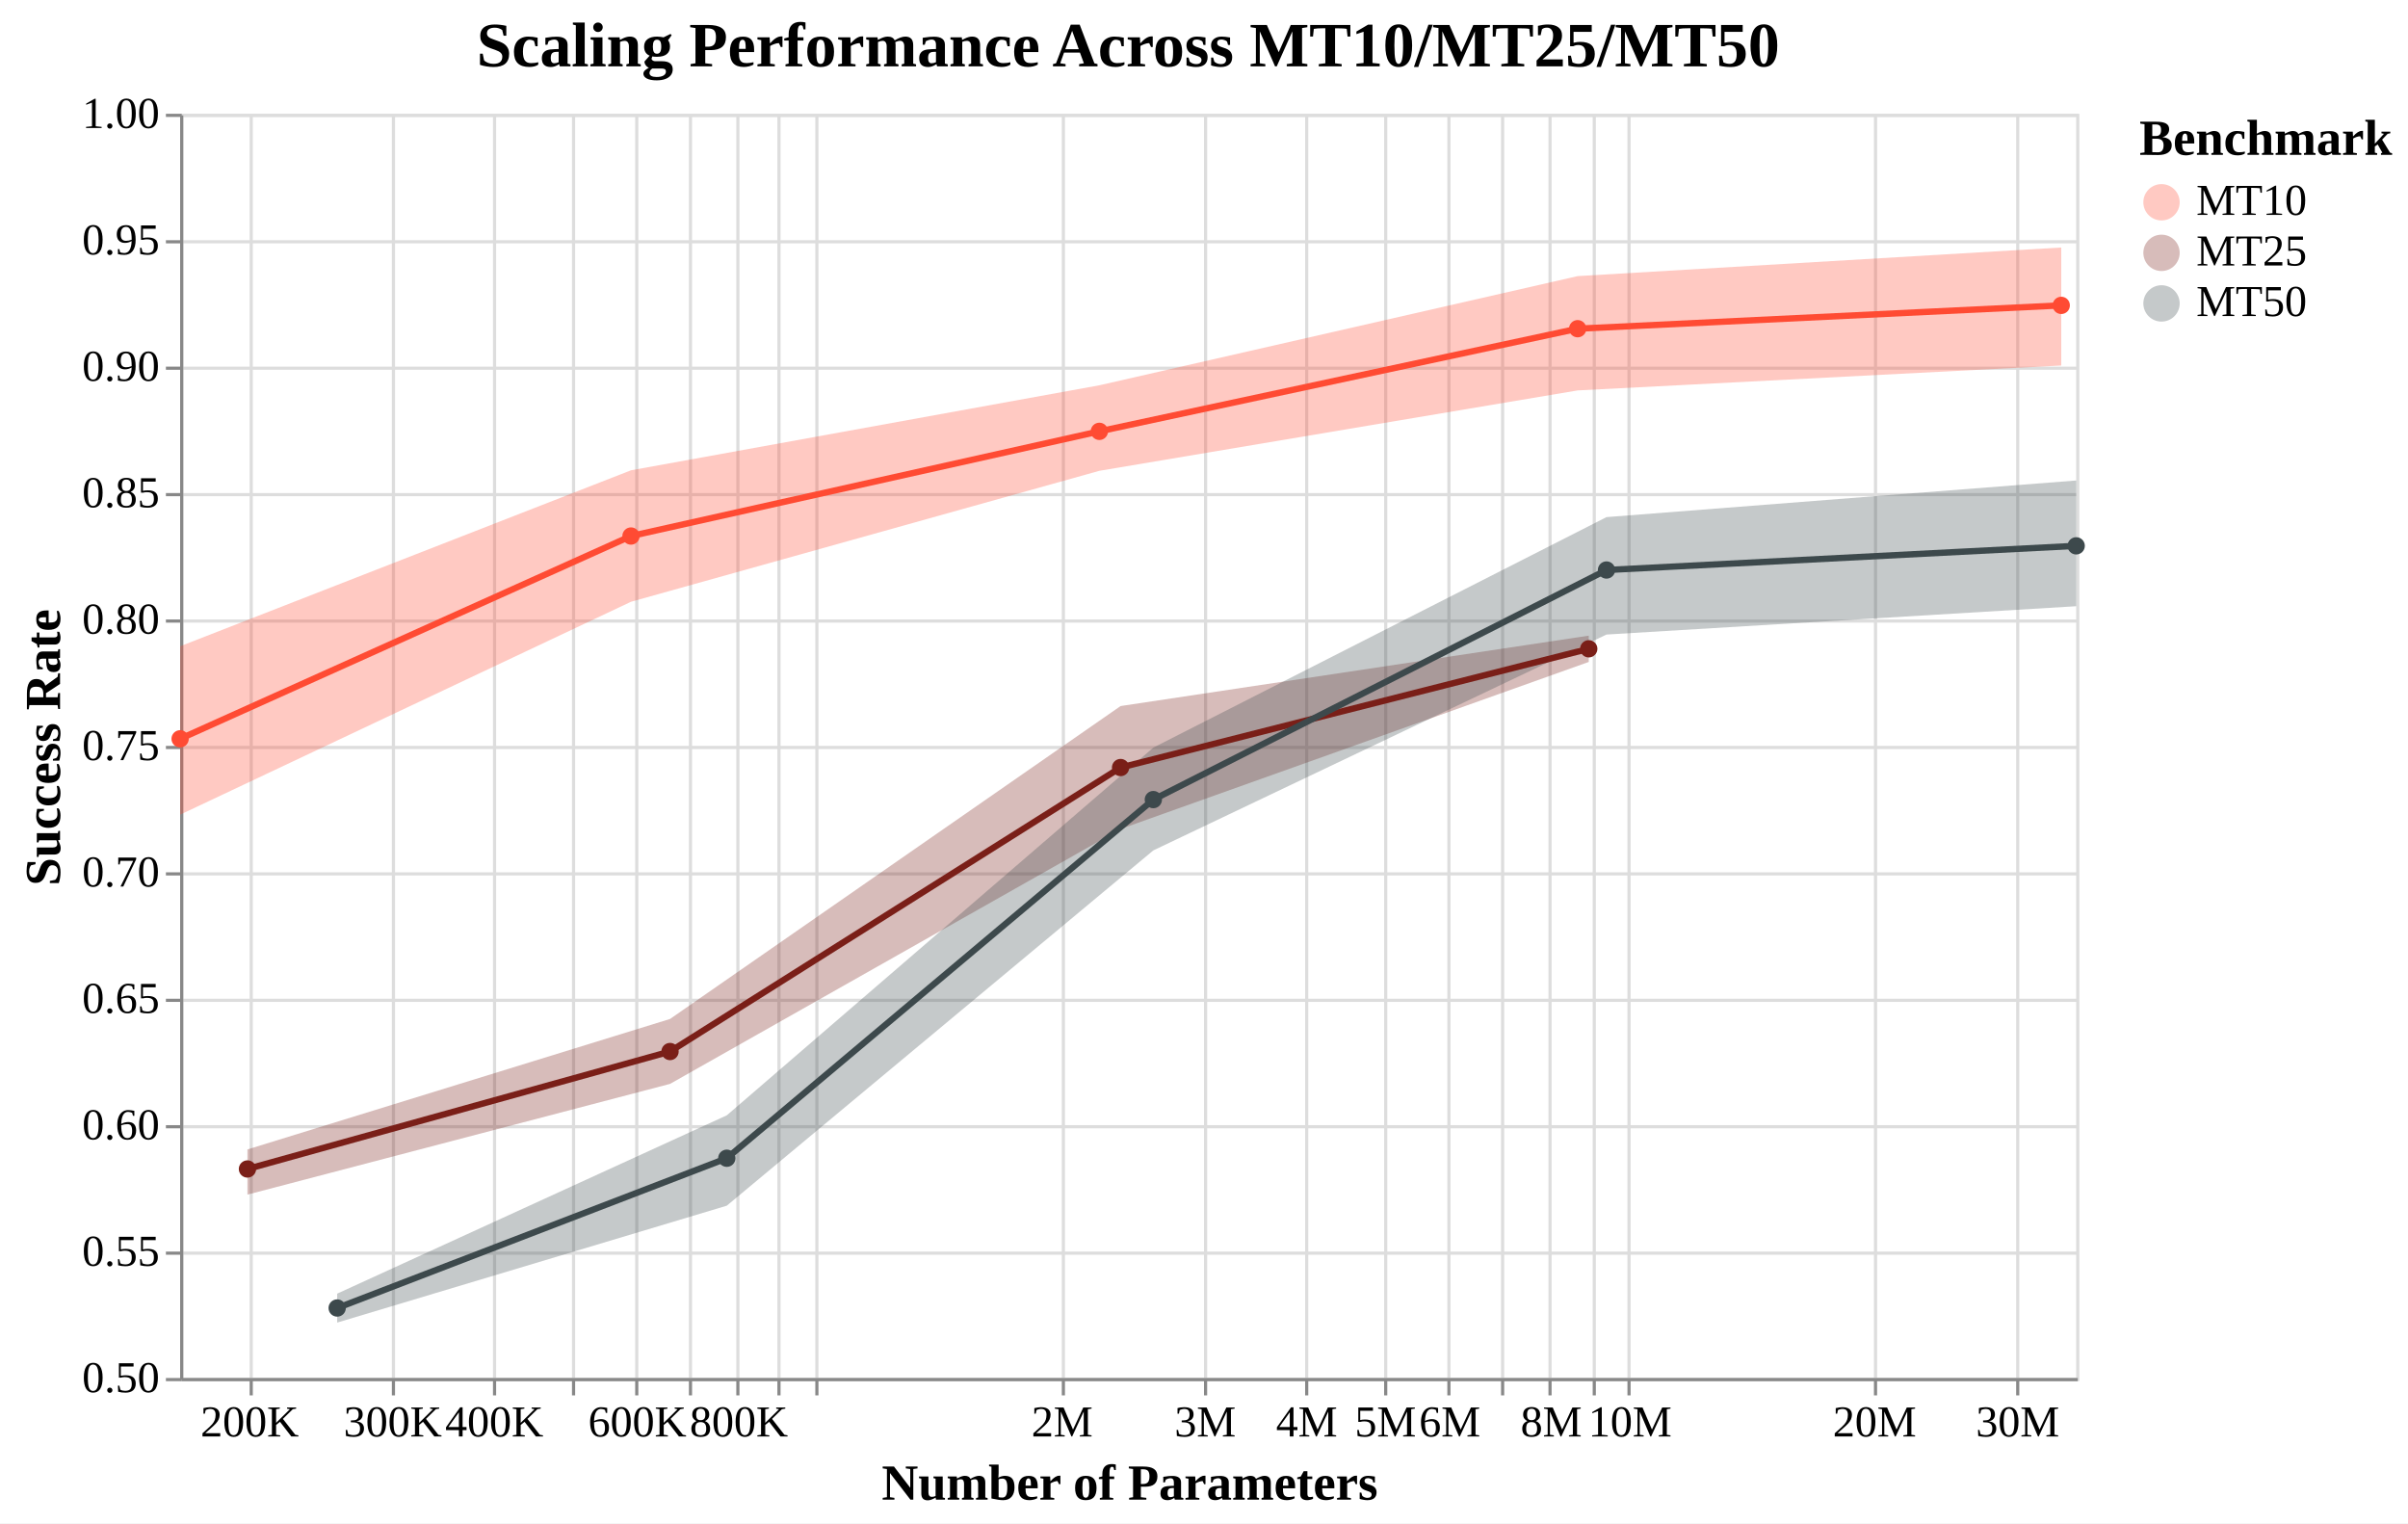
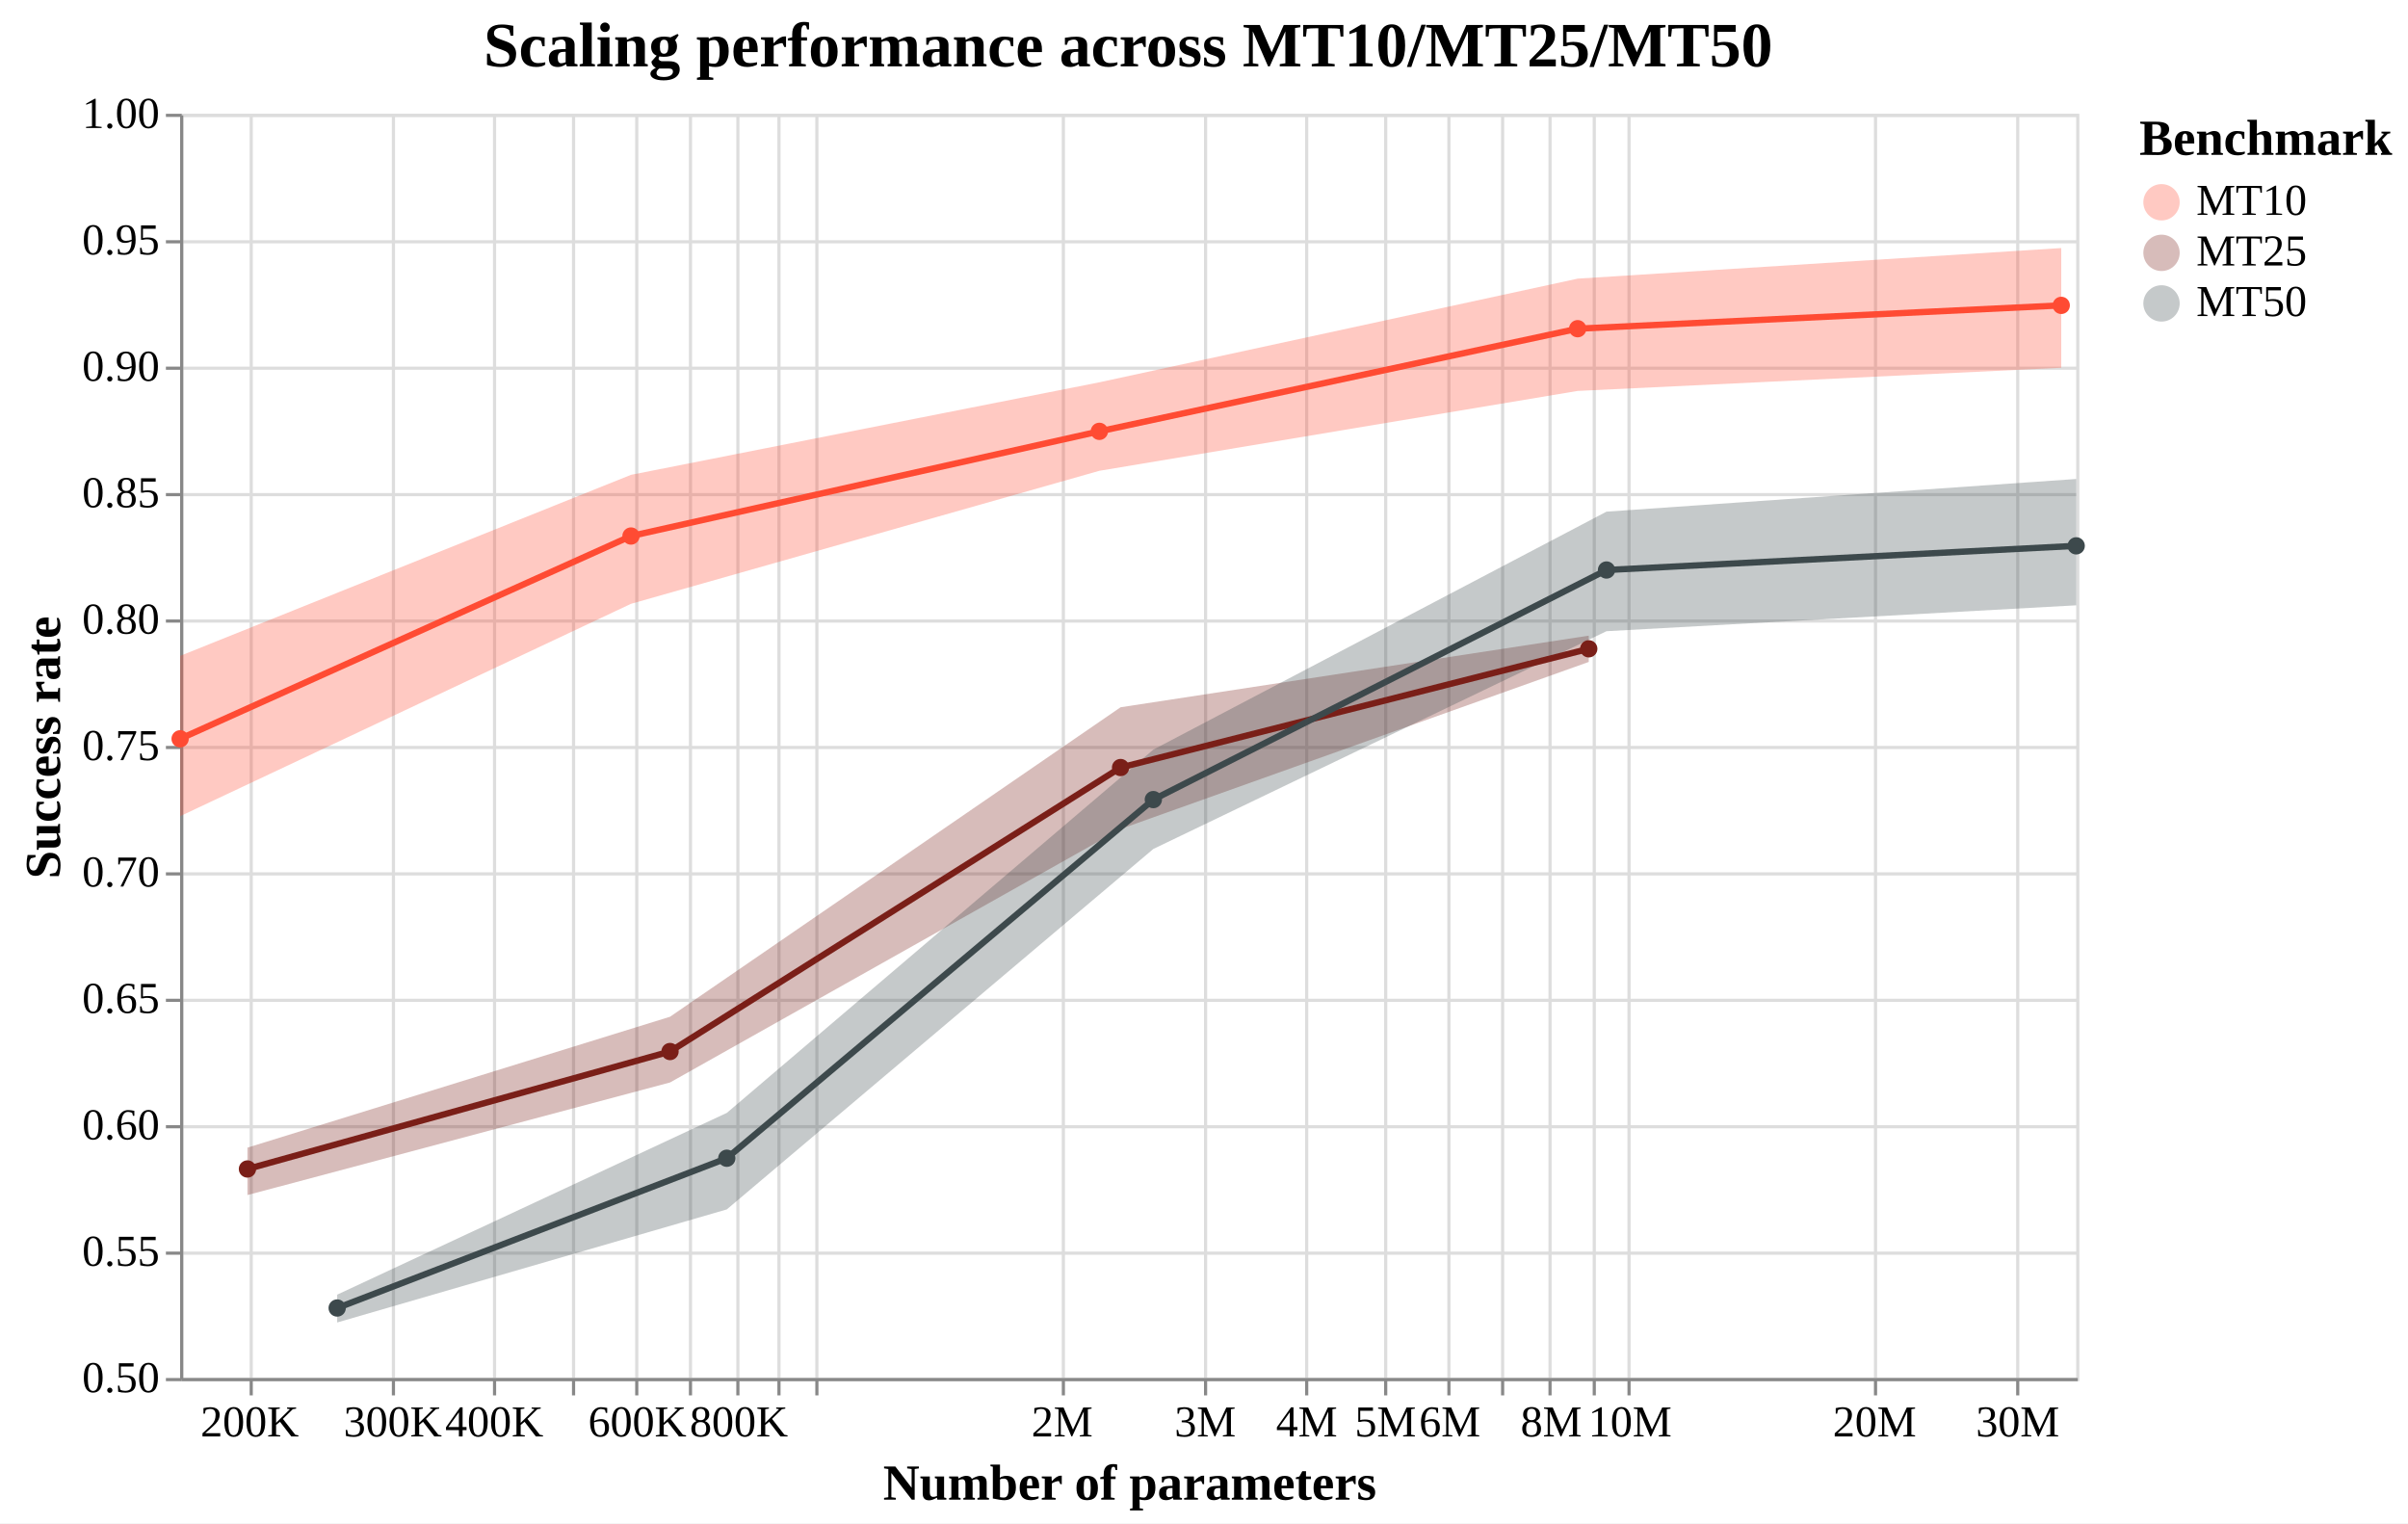
<svg xmlns="http://www.w3.org/2000/svg" version="1.1" class="marks" width="762" height="482" viewBox="0 0 762 482">
  <rect width="762" height="482" fill="white" />
  <g fill="none" stroke-miterlimit="10" transform="translate(57,36)">
    <g class="mark-group role-frame root" role="graphics-object" aria-roledescription="group mark container">
      <g transform="translate(0,0)">
        <path class="background" aria-hidden="true" d="M0.5,0.5h600v400h-600Z" stroke="#ddd" />
        <g>
          <g class="mark-group role-axis" aria-hidden="true">
            <g transform="translate(0.5,400.5)">
              <path class="background" aria-hidden="true" d="M0,0h0v0h0Z" pointer-events="none" />
              <g>
                <g class="mark-rule role-axis-grid" pointer-events="none">
                  <line transform="translate(22,-400)" x2="0" y2="400" stroke="#ddd" stroke-width="1" opacity="1" />
                  <line transform="translate(67,-400)" x2="0" y2="400" stroke="#ddd" stroke-width="1" opacity="1" />
                  <line transform="translate(99,-400)" x2="0" y2="400" stroke="#ddd" stroke-width="1" opacity="1" />
                  <line transform="translate(124,-400)" x2="0" y2="400" stroke="#ddd" stroke-width="1" opacity="1" />
                  <line transform="translate(144,-400)" x2="0" y2="400" stroke="#ddd" stroke-width="1" opacity="1" />
                  <line transform="translate(161,-400)" x2="0" y2="400" stroke="#ddd" stroke-width="1" opacity="1" />
                  <line transform="translate(176,-400)" x2="0" y2="400" stroke="#ddd" stroke-width="1" opacity="1" />
                  <line transform="translate(189,-400)" x2="0" y2="400" stroke="#ddd" stroke-width="1" opacity="1" />
                  <line transform="translate(201,-400)" x2="0" y2="400" stroke="#ddd" stroke-width="1" opacity="1" />
                  <line transform="translate(279,-400)" x2="0" y2="400" stroke="#ddd" stroke-width="1" opacity="1" />
                  <line transform="translate(324,-400)" x2="0" y2="400" stroke="#ddd" stroke-width="1" opacity="1" />
                  <line transform="translate(356,-400)" x2="0" y2="400" stroke="#ddd" stroke-width="1" opacity="1" />
                  <line transform="translate(381,-400)" x2="0" y2="400" stroke="#ddd" stroke-width="1" opacity="1" />
                  <line transform="translate(401,-400)" x2="0" y2="400" stroke="#ddd" stroke-width="1" opacity="1" />
                  <line transform="translate(418,-400)" x2="0" y2="400" stroke="#ddd" stroke-width="1" opacity="1" />
                  <line transform="translate(433,-400)" x2="0" y2="400" stroke="#ddd" stroke-width="1" opacity="1" />
                  <line transform="translate(447,-400)" x2="0" y2="400" stroke="#ddd" stroke-width="1" opacity="1" />
                  <line transform="translate(458,-400)" x2="0" y2="400" stroke="#ddd" stroke-width="1" opacity="1" />
                  <line transform="translate(536,-400)" x2="0" y2="400" stroke="#ddd" stroke-width="1" opacity="1" />
                  <line transform="translate(581,-400)" x2="0" y2="400" stroke="#ddd" stroke-width="1" opacity="1" />
                </g>
              </g>
              <path class="foreground" aria-hidden="true" d="" pointer-events="none" display="none" />
            </g>
          </g>
          <g class="mark-group role-axis" aria-hidden="true">
            <g transform="translate(0.5,0.5)">
              <path class="background" aria-hidden="true" d="M0,0h0v0h0Z" pointer-events="none" />
              <g>
                <g class="mark-rule role-axis-grid" pointer-events="none">
                  <line transform="translate(0,400)" x2="600" y2="0" stroke="#ddd" stroke-width="1" opacity="1" />
                  <line transform="translate(0,360)" x2="600" y2="0" stroke="#ddd" stroke-width="1" opacity="1" />
                  <line transform="translate(0,320)" x2="600" y2="0" stroke="#ddd" stroke-width="1" opacity="1" />
                  <line transform="translate(0,280)" x2="600" y2="0" stroke="#ddd" stroke-width="1" opacity="1" />
                  <line transform="translate(0,240)" x2="600" y2="0" stroke="#ddd" stroke-width="1" opacity="1" />
                  <line transform="translate(0,200)" x2="600" y2="0" stroke="#ddd" stroke-width="1" opacity="1" />
                  <line transform="translate(0,160)" x2="600" y2="0" stroke="#ddd" stroke-width="1" opacity="1" />
                  <line transform="translate(0,120)" x2="600" y2="0" stroke="#ddd" stroke-width="1" opacity="1" />
                  <line transform="translate(0,80)" x2="600" y2="0" stroke="#ddd" stroke-width="1" opacity="1" />
                  <line transform="translate(0,40)" x2="600" y2="0" stroke="#ddd" stroke-width="1" opacity="1" />
                  <line transform="translate(0,0)" x2="600" y2="0" stroke="#ddd" stroke-width="1" opacity="1" />
                </g>
              </g>
              <path class="foreground" aria-hidden="true" d="" pointer-events="none" display="none" />
            </g>
          </g>
-           <g class="mark-group role-axis" role="graphics-symbol" aria-roledescription="axis" aria-label="X-axis titled 'Number of Parameters' for a log scale with values from 164.944k to 35.570064M">
+           <g class="mark-group role-axis" role="graphics-symbol" aria-roledescription="axis" aria-label="X-axis titled 'Number of parameters' for a log scale with values from 164.944k to 35.570064M">
            <g transform="translate(0.5,400.5)">
              <path class="background" aria-hidden="true" d="M0,0h0v0h0Z" pointer-events="none" />
              <g>
                <g class="mark-rule role-axis-tick" pointer-events="none">
                  <line transform="translate(22,0)" x2="0" y2="5" stroke="#888" stroke-width="1" opacity="1" />
                  <line transform="translate(67,0)" x2="0" y2="5" stroke="#888" stroke-width="1" opacity="1" />
                  <line transform="translate(99,0)" x2="0" y2="5" stroke="#888" stroke-width="1" opacity="1" />
                  <line transform="translate(124,0)" x2="0" y2="5" stroke="#888" stroke-width="1" opacity="1" />
                  <line transform="translate(144,0)" x2="0" y2="5" stroke="#888" stroke-width="1" opacity="1" />
                  <line transform="translate(161,0)" x2="0" y2="5" stroke="#888" stroke-width="1" opacity="1" />
                  <line transform="translate(176,0)" x2="0" y2="5" stroke="#888" stroke-width="1" opacity="1" />
                  <line transform="translate(189,0)" x2="0" y2="5" stroke="#888" stroke-width="1" opacity="1" />
                  <line transform="translate(201,0)" x2="0" y2="5" stroke="#888" stroke-width="1" opacity="1" />
                  <line transform="translate(279,0)" x2="0" y2="5" stroke="#888" stroke-width="1" opacity="1" />
                  <line transform="translate(324,0)" x2="0" y2="5" stroke="#888" stroke-width="1" opacity="1" />
                  <line transform="translate(356,0)" x2="0" y2="5" stroke="#888" stroke-width="1" opacity="1" />
                  <line transform="translate(381,0)" x2="0" y2="5" stroke="#888" stroke-width="1" opacity="1" />
                  <line transform="translate(401,0)" x2="0" y2="5" stroke="#888" stroke-width="1" opacity="1" />
                  <line transform="translate(418,0)" x2="0" y2="5" stroke="#888" stroke-width="1" opacity="1" />
                  <line transform="translate(433,0)" x2="0" y2="5" stroke="#888" stroke-width="1" opacity="1" />
                  <line transform="translate(447,0)" x2="0" y2="5" stroke="#888" stroke-width="1" opacity="1" />
                  <line transform="translate(458,0)" x2="0" y2="5" stroke="#888" stroke-width="1" opacity="1" />
                  <line transform="translate(536,0)" x2="0" y2="5" stroke="#888" stroke-width="1" opacity="1" />
                  <line transform="translate(581,0)" x2="0" y2="5" stroke="#888" stroke-width="1" opacity="1" />
                </g>
                <g class="mark-text role-axis-label" pointer-events="none">
                  <text text-anchor="middle" transform="translate(21.51735,18)" font-family="Times New Roman" font-size="14px" fill="#000" opacity="1">200K</text>
                  <text text-anchor="middle" transform="translate(66.78992,18)" font-family="Times New Roman" font-size="14px" fill="#000" opacity="1">300K</text>
                  <text text-anchor="middle" transform="translate(98.91131,18)" font-family="Times New Roman" font-size="14px" fill="#000" opacity="1">400K</text>
                  <text text-anchor="middle" transform="translate(123.8266,18)" font-family="Times New Roman" font-size="14px" fill="#000" opacity="0">500K</text>
                  <text text-anchor="middle" transform="translate(144.1839,18)" font-family="Times New Roman" font-size="14px" fill="#000" opacity="1">600K</text>
                  <text text-anchor="middle" transform="translate(161.3957,18)" font-family="Times New Roman" font-size="14px" fill="#000" opacity="0">700K</text>
                  <text text-anchor="middle" transform="translate(176.3053,18)" font-family="Times New Roman" font-size="14px" fill="#000" opacity="1">800K</text>
                  <text text-anchor="middle" transform="translate(189.4564,18)" font-family="Times New Roman" font-size="14px" fill="#000" opacity="0">900K</text>
                  <text text-anchor="middle" transform="translate(201.2206,18)" font-family="Times New Roman" font-size="14px" fill="#000" opacity="0">1M</text>
                  <text text-anchor="middle" transform="translate(278.6145,18)" font-family="Times New Roman" font-size="14px" fill="#000" opacity="1">2M</text>
                  <text text-anchor="middle" transform="translate(323.8871,18)" font-family="Times New Roman" font-size="14px" fill="#000" opacity="1">3M</text>
                  <text text-anchor="middle" transform="translate(356.0085,18)" font-family="Times New Roman" font-size="14px" fill="#000" opacity="1">4M</text>
                  <text text-anchor="middle" transform="translate(380.9238,18)" font-family="Times New Roman" font-size="14px" fill="#000" opacity="1">5M</text>
                  <text text-anchor="middle" transform="translate(401.281,18)" font-family="Times New Roman" font-size="14px" fill="#000" opacity="1">6M</text>
                  <text text-anchor="middle" transform="translate(418.4929,18)" font-family="Times New Roman" font-size="14px" fill="#000" opacity="0">7M</text>
                  <text text-anchor="middle" transform="translate(433.4024,18)" font-family="Times New Roman" font-size="14px" fill="#000" opacity="1">8M</text>
                  <text text-anchor="middle" transform="translate(446.5536,18)" font-family="Times New Roman" font-size="14px" fill="#000" opacity="0">9M</text>
                  <text text-anchor="middle" transform="translate(458.3177,18)" font-family="Times New Roman" font-size="14px" fill="#000" opacity="1">10M</text>
                  <text text-anchor="middle" transform="translate(535.7117,18)" font-family="Times New Roman" font-size="14px" fill="#000" opacity="1">20M</text>
                  <text text-anchor="middle" transform="translate(580.9842,18)" font-family="Times New Roman" font-size="14px" fill="#000" opacity="1">30M</text>
                </g>
                <g class="mark-rule role-axis-domain" pointer-events="none">
                  <line transform="translate(0,0)" x2="600" y2="0" stroke="#888" stroke-width="1" opacity="1" />
                </g>
                <g class="mark-text role-axis-title" pointer-events="none">
-                   <text text-anchor="middle" transform="translate(300,38)" font-family="Times New Roman" font-size="16px" font-weight="bold" fill="#000" opacity="1">Number of Parameters</text>
-                 </g>
-               </g>
-               <path class="foreground" aria-hidden="true" d="" pointer-events="none" display="none" />
-             </g>
-           </g>
-           <g class="mark-group role-axis" role="graphics-symbol" aria-roledescription="axis" aria-label="Y-axis titled 'Success Rate' for a linear scale with values from 0.5 to 1.0">
+                   <text text-anchor="middle" transform="translate(300,38)" font-family="Times New Roman" font-size="16px" font-weight="bold" fill="#000" opacity="1">Number of parameters</text>
+                 </g>
+               </g>
+               <path class="foreground" aria-hidden="true" d="" pointer-events="none" display="none" />
+             </g>
+           </g>
+           <g class="mark-group role-axis" role="graphics-symbol" aria-roledescription="axis" aria-label="Y-axis titled 'Success rate' for a linear scale with values from 0.5 to 1.0">
            <g transform="translate(0.5,0.5)">
              <path class="background" aria-hidden="true" d="M0,0h0v0h0Z" pointer-events="none" />
              <g>
                <g class="mark-rule role-axis-tick" pointer-events="none">
                  <line transform="translate(0,400)" x2="-5" y2="0" stroke="#888" stroke-width="1" opacity="1" />
                  <line transform="translate(0,360)" x2="-5" y2="0" stroke="#888" stroke-width="1" opacity="1" />
                  <line transform="translate(0,320)" x2="-5" y2="0" stroke="#888" stroke-width="1" opacity="1" />
                  <line transform="translate(0,280)" x2="-5" y2="0" stroke="#888" stroke-width="1" opacity="1" />
                  <line transform="translate(0,240)" x2="-5" y2="0" stroke="#888" stroke-width="1" opacity="1" />
                  <line transform="translate(0,200)" x2="-5" y2="0" stroke="#888" stroke-width="1" opacity="1" />
                  <line transform="translate(0,160)" x2="-5" y2="0" stroke="#888" stroke-width="1" opacity="1" />
                  <line transform="translate(0,120)" x2="-5" y2="0" stroke="#888" stroke-width="1" opacity="1" />
                  <line transform="translate(0,80)" x2="-5" y2="0" stroke="#888" stroke-width="1" opacity="1" />
                  <line transform="translate(0,40)" x2="-5" y2="0" stroke="#888" stroke-width="1" opacity="1" />
                  <line transform="translate(0,0)" x2="-5" y2="0" stroke="#888" stroke-width="1" opacity="1" />
                </g>
                <g class="mark-text role-axis-label" pointer-events="none">
                  <text text-anchor="end" transform="translate(-7,404)" font-family="Times New Roman" font-size="14px" fill="#000" opacity="1">0.50</text>
                  <text text-anchor="end" transform="translate(-7,364)" font-family="Times New Roman" font-size="14px" fill="#000" opacity="1">0.55</text>
                  <text text-anchor="end" transform="translate(-7,324)" font-family="Times New Roman" font-size="14px" fill="#000" opacity="1">0.60</text>
                  <text text-anchor="end" transform="translate(-7,284)" font-family="Times New Roman" font-size="14px" fill="#000" opacity="1">0.65</text>
                  <text text-anchor="end" transform="translate(-7,244)" font-family="Times New Roman" font-size="14px" fill="#000" opacity="1">0.70</text>
                  <text text-anchor="end" transform="translate(-7,204)" font-family="Times New Roman" font-size="14px" fill="#000" opacity="1">0.75</text>
                  <text text-anchor="end" transform="translate(-7,164)" font-family="Times New Roman" font-size="14px" fill="#000" opacity="1">0.80</text>
                  <text text-anchor="end" transform="translate(-7,124)" font-family="Times New Roman" font-size="14px" fill="#000" opacity="1">0.85</text>
                  <text text-anchor="end" transform="translate(-7,84)" font-family="Times New Roman" font-size="14px" fill="#000" opacity="1">0.90</text>
                  <text text-anchor="end" transform="translate(-7,44)" font-family="Times New Roman" font-size="14px" fill="#000" opacity="1">0.95</text>
                  <text text-anchor="end" transform="translate(-7,4)" font-family="Times New Roman" font-size="14px" fill="#000" opacity="1">1.00</text>
                </g>
                <g class="mark-rule role-axis-domain" pointer-events="none">
                  <line transform="translate(0,400)" x2="0" y2="-400" stroke="#888" stroke-width="1" opacity="1" />
                </g>
                <g class="mark-text role-axis-title" pointer-events="none">
-                   <text text-anchor="middle" transform="translate(-35.5,200) rotate(-90) translate(0,-3)" font-family="Times New Roman" font-size="16px" font-weight="bold" fill="#000" opacity="1">Success Rate</text>
+                   <text text-anchor="middle" transform="translate(-35.5,200) rotate(-90) translate(0,-3)" font-family="Times New Roman" font-size="16px" font-weight="bold" fill="#000" opacity="1">Success rate</text>
                </g>
              </g>
              <path class="foreground" aria-hidden="true" d="" pointer-events="none" display="none" />
            </g>
          </g>
          <g class="mark-group role-scope layer_0_layer_0_pathgroup" role="graphics-object" aria-roledescription="group mark container">
            <g transform="translate(0,0)">
              <path class="background" aria-hidden="true" d="M0,0h600v400h-600Z" />
              <g>
                <g class="mark-area role-mark layer_0_layer_0_marks" role="graphics-object" aria-roledescription="area mark container">
-                   <path aria-label="Number of Parameters: 164.944k; Success Rate: 0.722795; upper_Success Rate: 0.7894; Benchmark: MT10; Ci1 of Success Rate: 0.7894; Ci0 of Success Rate: 0.722795; Mean of Success Rate: 0.7528" role="graphics-symbol" aria-roledescription="errorband" d="M0,221.764L142.676,154.4L290.889,112.964L442.241,87.528L595.272,79.649L595.272,42.307L442.241,51.36L290.889,85.904L142.676,112.8L0,168.48Z" fill="#FF4B33" opacity="0.3" />
+                   <path aria-label="Number of parameters: 164.944k; Success rate: 0.722195; upper_Success rate: 0.7856; Benchmark: MT10; Ci1 of Success rate: 0.7856; Ci0 of Success rate: 0.722195; Mean of Success rate: 0.7528" role="graphics-symbol" aria-roledescription="errorband" d="M0,222.244L142.676,155.048L290.889,112.96L442.241,87.688L595.272,80.36L595.272,42.484L442.241,52.16L290.889,84.96L142.676,114.236L0,171.52Z" fill="#FF4B33" opacity="0.3" />
                </g>
              </g>
              <path class="foreground" aria-hidden="true" d="" display="none" />
            </g>
            <g transform="translate(0,0)">
              <path class="background" aria-hidden="true" d="M0,0h600v400h-600Z" />
              <g>
                <g class="mark-area role-mark layer_0_layer_0_marks" role="graphics-object" aria-roledescription="area mark container">
-                   <path aria-label="Number of Parameters: 199.624k; Success Rate: 0.572531111111; upper_Success Rate: 0.590402222222; Benchmark: MT25; Ci1 of Success Rate: 0.590402222222; Ci0 of Success Rate: 0.572531111111; Mean of Success Rate: 0.582666666667" role="graphics-symbol" aria-roledescription="errorband" d="M21.307,341.975L155.027,306.944L297.603,226.304L445.752,173.44L445.752,165.12L297.603,187.392L155.027,286.4L21.307,327.678Z" fill="#7A1F18" opacity="0.3" />
+                   <path aria-label="Number of parameters: 199.624k; Success rate: 0.572351111111; upper_Success rate: 0.591111111111; Benchmark: MT25; Ci1 of Success rate: 0.591111111111; Ci0 of Success rate: 0.572351111111; Mean of Success rate: 0.582666666667" role="graphics-symbol" aria-roledescription="errorband" d="M21.307,342.119L155.027,306.498L297.603,226.304L445.752,173.44L445.752,165.12L297.603,187.776L155.027,285.696L21.307,327.111Z" fill="#7A1F18" opacity="0.3" />
                </g>
              </g>
              <path class="foreground" aria-hidden="true" d="" display="none" />
            </g>
            <g transform="translate(0,0)">
              <path class="background" aria-hidden="true" d="M0,0h600v400h-600Z" />
              <g>
                <g class="mark-area role-mark layer_0_layer_0_marks" role="graphics-object" aria-roledescription="area mark container">
-                   <path aria-label="Number of Parameters: 257.424k; Success Rate: 0.521917; upper_Success Rate: 0.533365; Benchmark: MT50; Ci1 of Success Rate: 0.533365; Ci0 of Success Rate: 0.521917; Mean of Success Rate: 0.52768" role="graphics-symbol" aria-roledescription="errorband" d="M49.7,382.466L172.989,345.478L307.967,233.064L451.369,164.77L600,155.809L600,116.029L451.369,127.614L307.967,200.542L172.989,316.892L49.7,373.308Z" fill="#3D494C" opacity="0.3" />
+                   <path aria-label="Number of parameters: 257.424k; Success rate: 0.52196; upper_Success rate: 0.532961; Benchmark: MT50; Ci1 of Success rate: 0.532961; Ci0 of Success rate: 0.52196; Mean of Success rate: 0.52768" role="graphics-symbol" aria-roledescription="errorband" d="M49.7,382.432L172.989,346.658L307.967,232.61L451.369,163.713L600,155.522L600,115.55L451.369,125.887L307.967,201.181L172.989,316.126L49.7,373.631Z" fill="#3D494C" opacity="0.3" />
                </g>
              </g>
              <path class="foreground" aria-hidden="true" d="" display="none" />
            </g>
          </g>
          <g class="mark-group role-scope layer_1_layer_0_pathgroup" role="graphics-object" aria-roledescription="group mark container">
            <g transform="translate(0,0)">
              <path class="background" aria-hidden="true" d="M0,0h600v400h-600Z" />
              <g>
                <g class="mark-line role-mark layer_1_layer_0_marks" role="graphics-object" aria-roledescription="line mark container">
-                   <path aria-label="Number of Parameters: 164.944k; Success Rate: 0.7528; Benchmark: MT10" role="graphics-symbol" aria-roledescription="line mark" d="M0,197.76L142.676,133.6L290.889,100.48L442.241,68L595.272,60.622" stroke="#FF4B33" stroke-width="2" />
+                   <path aria-label="Number of parameters: 164.944k; Success rate: 0.7528; Benchmark: MT10" role="graphics-symbol" aria-roledescription="line mark" d="M0,197.76L142.676,133.6L290.889,100.48L442.241,68L595.272,60.622" stroke="#FF4B33" stroke-width="2" />
                </g>
              </g>
              <path class="foreground" aria-hidden="true" d="" display="none" />
            </g>
            <g transform="translate(0,0)">
              <path class="background" aria-hidden="true" d="M0,0h600v400h-600Z" />
              <g>
                <g class="mark-line role-mark layer_1_layer_0_marks" role="graphics-object" aria-roledescription="line mark container">
-                   <path aria-label="Number of Parameters: 199.624k; Success Rate: 0.582666666667; Benchmark: MT25" role="graphics-symbol" aria-roledescription="line mark" d="M21.307,333.867L155.027,296.704L297.603,206.848L445.752,169.28" stroke="#7A1F18" stroke-width="2" />
+                   <path aria-label="Number of parameters: 199.624k; Success rate: 0.582666666667; Benchmark: MT25" role="graphics-symbol" aria-roledescription="line mark" d="M21.307,333.867L155.027,296.704L297.603,206.848L445.752,169.28" stroke="#7A1F18" stroke-width="2" />
                </g>
              </g>
              <path class="foreground" aria-hidden="true" d="" display="none" />
            </g>
            <g transform="translate(0,0)">
              <path class="background" aria-hidden="true" d="M0,0h600v400h-600Z" />
              <g>
                <g class="mark-line role-mark layer_1_layer_0_marks" role="graphics-object" aria-roledescription="line mark container">
-                   <path aria-label="Number of Parameters: 257.424k; Success Rate: 0.52768; Benchmark: MT50" role="graphics-symbol" aria-roledescription="line mark" d="M49.7,377.856L172.989,330.464L307.967,216.992L451.369,144.352L600,136.704" stroke="#3D494C" stroke-width="2" />
+                   <path aria-label="Number of parameters: 257.424k; Success rate: 0.52768; Benchmark: MT50" role="graphics-symbol" aria-roledescription="line mark" d="M49.7,377.856L172.989,330.464L307.967,216.992L451.369,144.352L600,136.704" stroke="#3D494C" stroke-width="2" />
                </g>
              </g>
              <path class="foreground" aria-hidden="true" d="" display="none" />
            </g>
          </g>
          <g class="mark-symbol role-mark layer_1_layer_1_marks" role="graphics-object" aria-roledescription="symbol mark container">
-             <path aria-label="Number of Parameters: 164.944k; Success Rate: 0.7528; Benchmark: MT10" role="graphics-symbol" aria-roledescription="point" transform="translate(0,197.76)" d="M2.739,0A2.739,2.739,0,1,1,-2.739,0A2.739,2.739,0,1,1,2.739,0" fill="#FF4B33" stroke-width="2" opacity="1" />
-             <path aria-label="Number of Parameters: 591.952k; Success Rate: 0.833; Benchmark: MT10" role="graphics-symbol" aria-roledescription="point" transform="translate(142.6761,133.6)" d="M2.739,0A2.739,2.739,0,1,1,-2.739,0A2.739,2.739,0,1,1,2.739,0" fill="#FF4B33" stroke-width="2" opacity="1" />
-             <path aria-label="Number of Parameters: 2.2324M; Success Rate: 0.8744; Benchmark: MT10" role="graphics-symbol" aria-roledescription="point" transform="translate(290.8888,100.48)" d="M2.739,0A2.739,2.739,0,1,1,-2.739,0A2.739,2.739,0,1,1,2.739,0" fill="#FF4B33" stroke-width="2" opacity="1" />
-             <path aria-label="Number of Parameters: 8.65902M; Success Rate: 0.915; Benchmark: MT10" role="graphics-symbol" aria-roledescription="point" transform="translate(442.2411,68)" d="M2.739,0A2.739,2.739,0,1,1,-2.739,0A2.739,2.739,0,1,1,2.739,0" fill="#FF4B33" stroke-width="2" opacity="1" />
-             <path aria-label="Number of Parameters: 34.0952M; Success Rate: 0.924222222222; Benchmark: MT10" role="graphics-symbol" aria-roledescription="point" transform="translate(595.2716,60.62222)" d="M2.739,0A2.739,2.739,0,1,1,-2.739,0A2.739,2.739,0,1,1,2.739,0" fill="#FF4B33" stroke-width="2" opacity="1" />
-             <path aria-label="Number of Parameters: 199.624k; Success Rate: 0.582666666667; Benchmark: MT25" role="graphics-symbol" aria-roledescription="point" transform="translate(21.30724,333.8667)" d="M2.739,0A2.739,2.739,0,1,1,-2.739,0A2.739,2.739,0,1,1,2.739,0" fill="#7A1F18" stroke-width="2" opacity="1" />
-             <path aria-label="Number of Parameters: 661.192k; Success Rate: 0.62912; Benchmark: MT25" role="graphics-symbol" aria-roledescription="point" transform="translate(155.0273,296.704)" d="M2.739,0A2.739,2.739,0,1,1,-2.739,0A2.739,2.739,0,1,1,2.739,0" fill="#7A1F18" stroke-width="2" opacity="1" />
-             <path aria-label="Number of Parameters: 2.37076M; Success Rate: 0.74144; Benchmark: MT25" role="graphics-symbol" aria-roledescription="point" transform="translate(297.6031,206.848)" d="M2.739,0A2.739,2.739,0,1,1,-2.739,0A2.739,2.739,0,1,1,2.739,0" fill="#7A1F18" stroke-width="2" opacity="1" />
-             <path aria-label="Number of Parameters: 8.93562M; Success Rate: 0.7884; Benchmark: MT25" role="graphics-symbol" aria-roledescription="point" transform="translate(445.7521,169.28)" d="M2.739,0A2.739,2.739,0,1,1,-2.739,0A2.739,2.739,0,1,1,2.739,0" fill="#7A1F18" stroke-width="2" opacity="1" />
-             <path aria-label="Number of Parameters: 257.424k; Success Rate: 0.52768; Benchmark: MT50" role="graphics-symbol" aria-roledescription="point" transform="translate(49.7001,377.856)" d="M2.739,0A2.739,2.739,0,1,1,-2.739,0A2.739,2.739,0,1,1,2.739,0" fill="#3D494C" stroke-width="2" opacity="1" />
-             <path aria-label="Number of Parameters: 776.592k; Success Rate: 0.58692; Benchmark: MT50" role="graphics-symbol" aria-roledescription="point" transform="translate(172.9895,330.464)" d="M2.739,0A2.739,2.739,0,1,1,-2.739,0A2.739,2.739,0,1,1,2.739,0" fill="#3D494C" stroke-width="2" opacity="1" />
-             <path aria-label="Number of Parameters: 2.60136M; Success Rate: 0.72876; Benchmark: MT50" role="graphics-symbol" aria-roledescription="point" transform="translate(307.9674,216.992)" d="M2.739,0A2.739,2.739,0,1,1,-2.739,0A2.739,2.739,0,1,1,2.739,0" fill="#3D494C" stroke-width="2" opacity="1" />
-             <path aria-label="Number of Parameters: 9.39662M; Success Rate: 0.81956; Benchmark: MT50" role="graphics-symbol" aria-roledescription="point" transform="translate(451.3688,144.352)" d="M2.739,0A2.739,2.739,0,1,1,-2.739,0A2.739,2.739,0,1,1,2.739,0" fill="#3D494C" stroke-width="2" opacity="1" />
-             <path aria-label="Number of Parameters: 35.5701M; Success Rate: 0.82912; Benchmark: MT50" role="graphics-symbol" aria-roledescription="point" transform="translate(600,136.704)" d="M2.739,0A2.739,2.739,0,1,1,-2.739,0A2.739,2.739,0,1,1,2.739,0" fill="#3D494C" stroke-width="2" opacity="1" />
+             <path aria-label="Number of parameters: 164.944k; Success rate: 0.7528; Benchmark: MT10" role="graphics-symbol" aria-roledescription="point" transform="translate(0,197.76)" d="M2.739,0A2.739,2.739,0,1,1,-2.739,0A2.739,2.739,0,1,1,2.739,0" fill="#FF4B33" stroke-width="2" opacity="1" />
+             <path aria-label="Number of parameters: 591.952k; Success rate: 0.833; Benchmark: MT10" role="graphics-symbol" aria-roledescription="point" transform="translate(142.6761,133.6)" d="M2.739,0A2.739,2.739,0,1,1,-2.739,0A2.739,2.739,0,1,1,2.739,0" fill="#FF4B33" stroke-width="2" opacity="1" />
+             <path aria-label="Number of parameters: 2.2324M; Success rate: 0.8744; Benchmark: MT10" role="graphics-symbol" aria-roledescription="point" transform="translate(290.8888,100.48)" d="M2.739,0A2.739,2.739,0,1,1,-2.739,0A2.739,2.739,0,1,1,2.739,0" fill="#FF4B33" stroke-width="2" opacity="1" />
+             <path aria-label="Number of parameters: 8.65902M; Success rate: 0.915; Benchmark: MT10" role="graphics-symbol" aria-roledescription="point" transform="translate(442.2411,68)" d="M2.739,0A2.739,2.739,0,1,1,-2.739,0A2.739,2.739,0,1,1,2.739,0" fill="#FF4B33" stroke-width="2" opacity="1" />
+             <path aria-label="Number of parameters: 34.0952M; Success rate: 0.924222222222; Benchmark: MT10" role="graphics-symbol" aria-roledescription="point" transform="translate(595.2716,60.62222)" d="M2.739,0A2.739,2.739,0,1,1,-2.739,0A2.739,2.739,0,1,1,2.739,0" fill="#FF4B33" stroke-width="2" opacity="1" />
+             <path aria-label="Number of parameters: 199.624k; Success rate: 0.582666666667; Benchmark: MT25" role="graphics-symbol" aria-roledescription="point" transform="translate(21.30724,333.8667)" d="M2.739,0A2.739,2.739,0,1,1,-2.739,0A2.739,2.739,0,1,1,2.739,0" fill="#7A1F18" stroke-width="2" opacity="1" />
+             <path aria-label="Number of parameters: 661.192k; Success rate: 0.62912; Benchmark: MT25" role="graphics-symbol" aria-roledescription="point" transform="translate(155.0273,296.704)" d="M2.739,0A2.739,2.739,0,1,1,-2.739,0A2.739,2.739,0,1,1,2.739,0" fill="#7A1F18" stroke-width="2" opacity="1" />
+             <path aria-label="Number of parameters: 2.37076M; Success rate: 0.74144; Benchmark: MT25" role="graphics-symbol" aria-roledescription="point" transform="translate(297.6031,206.848)" d="M2.739,0A2.739,2.739,0,1,1,-2.739,0A2.739,2.739,0,1,1,2.739,0" fill="#7A1F18" stroke-width="2" opacity="1" />
+             <path aria-label="Number of parameters: 8.93562M; Success rate: 0.7884; Benchmark: MT25" role="graphics-symbol" aria-roledescription="point" transform="translate(445.7521,169.28)" d="M2.739,0A2.739,2.739,0,1,1,-2.739,0A2.739,2.739,0,1,1,2.739,0" fill="#7A1F18" stroke-width="2" opacity="1" />
+             <path aria-label="Number of parameters: 257.424k; Success rate: 0.52768; Benchmark: MT50" role="graphics-symbol" aria-roledescription="point" transform="translate(49.7001,377.856)" d="M2.739,0A2.739,2.739,0,1,1,-2.739,0A2.739,2.739,0,1,1,2.739,0" fill="#3D494C" stroke-width="2" opacity="1" />
+             <path aria-label="Number of parameters: 776.592k; Success rate: 0.58692; Benchmark: MT50" role="graphics-symbol" aria-roledescription="point" transform="translate(172.9895,330.464)" d="M2.739,0A2.739,2.739,0,1,1,-2.739,0A2.739,2.739,0,1,1,2.739,0" fill="#3D494C" stroke-width="2" opacity="1" />
+             <path aria-label="Number of parameters: 2.60136M; Success rate: 0.72876; Benchmark: MT50" role="graphics-symbol" aria-roledescription="point" transform="translate(307.9674,216.992)" d="M2.739,0A2.739,2.739,0,1,1,-2.739,0A2.739,2.739,0,1,1,2.739,0" fill="#3D494C" stroke-width="2" opacity="1" />
+             <path aria-label="Number of parameters: 9.39662M; Success rate: 0.81956; Benchmark: MT50" role="graphics-symbol" aria-roledescription="point" transform="translate(451.3688,144.352)" d="M2.739,0A2.739,2.739,0,1,1,-2.739,0A2.739,2.739,0,1,1,2.739,0" fill="#3D494C" stroke-width="2" opacity="1" />
+             <path aria-label="Number of parameters: 35.5701M; Success rate: 0.82912; Benchmark: MT50" role="graphics-symbol" aria-roledescription="point" transform="translate(600,136.704)" d="M2.739,0A2.739,2.739,0,1,1,-2.739,0A2.739,2.739,0,1,1,2.739,0" fill="#3D494C" stroke-width="2" opacity="1" />
          </g>
          <g class="mark-group role-legend" role="graphics-symbol" aria-roledescription="legend" aria-label="Symbol legend titled 'Benchmark' for fill color and stroke color with 3 values: MT10, MT25, MT50">
            <g transform="translate(620,0)">
              <path class="background" aria-hidden="true" d="M0,0h80v67h-80Z" pointer-events="none" />
              <g>
                <g class="mark-group role-legend-entry">
                  <g transform="translate(0,21)">
                    <path class="background" aria-hidden="true" d="M0,0h0v0h0Z" pointer-events="none" />
                    <g>
                      <g class="mark-group role-scope" role="graphics-object" aria-roledescription="group mark container">
                        <g transform="translate(0,0)">
                          <path class="background" aria-hidden="true" d="M0,0h53v14h-53Z" pointer-events="none" opacity="1" />
                          <g>
                            <g class="mark-symbol role-legend-symbol" pointer-events="none">
                              <path transform="translate(7,7)" d="M5,0A5,5,0,1,1,-5,0A5,5,0,1,1,5,0" fill="#FF4B33" stroke="#FF4B33" stroke-width="1.5" opacity="0.3" />
                            </g>
                            <g class="mark-text role-legend-label" pointer-events="none">
                              <text text-anchor="start" transform="translate(18,11)" font-family="Times New Roman" font-size="14px" fill="#000" opacity="1">MT10</text>
                            </g>
                          </g>
                          <path class="foreground" aria-hidden="true" d="" pointer-events="none" display="none" />
                        </g>
                        <g transform="translate(0,16)">
                          <path class="background" aria-hidden="true" d="M0,0h53v14h-53Z" pointer-events="none" opacity="1" />
                          <g>
                            <g class="mark-symbol role-legend-symbol" pointer-events="none">
                              <path transform="translate(7,7)" d="M5,0A5,5,0,1,1,-5,0A5,5,0,1,1,5,0" fill="#7A1F18" stroke="#7A1F18" stroke-width="1.5" opacity="0.3" />
                            </g>
                            <g class="mark-text role-legend-label" pointer-events="none">
                              <text text-anchor="start" transform="translate(18,11)" font-family="Times New Roman" font-size="14px" fill="#000" opacity="1">MT25</text>
                            </g>
                          </g>
                          <path class="foreground" aria-hidden="true" d="" pointer-events="none" display="none" />
                        </g>
                        <g transform="translate(0,32)">
                          <path class="background" aria-hidden="true" d="M0,0h53v14h-53Z" pointer-events="none" opacity="1" />
                          <g>
                            <g class="mark-symbol role-legend-symbol" pointer-events="none">
                              <path transform="translate(7,7)" d="M5,0A5,5,0,1,1,-5,0A5,5,0,1,1,5,0" fill="#3D494C" stroke="#3D494C" stroke-width="1.5" opacity="0.3" />
                            </g>
                            <g class="mark-text role-legend-label" pointer-events="none">
                              <text text-anchor="start" transform="translate(18,11)" font-family="Times New Roman" font-size="14px" fill="#000" opacity="1">MT50</text>
                            </g>
                          </g>
                          <path class="foreground" aria-hidden="true" d="" pointer-events="none" display="none" />
                        </g>
                      </g>
                    </g>
                    <path class="foreground" aria-hidden="true" d="" pointer-events="none" display="none" />
                  </g>
                </g>
                <g class="mark-text role-legend-title" pointer-events="none">
                  <text text-anchor="start" transform="translate(0,13)" font-family="Times New Roman" font-size="16px" font-weight="bold" fill="#000" opacity="1">Benchmark</text>
                </g>
              </g>
              <path class="foreground" aria-hidden="true" d="" pointer-events="none" display="none" />
            </g>
          </g>
          <g class="mark-group role-title">
            <g transform="translate(300,-31)">
              <path class="background" aria-hidden="true" d="M0,0h0v0h0Z" pointer-events="none" />
              <g>
-                 <g class="mark-text role-title-text" role="graphics-symbol" aria-roledescription="title" aria-label="Title text 'Scaling Performance Across MT10/MT25/MT50'" pointer-events="none">
-                   <text text-anchor="middle" transform="translate(0,16)" font-family="Times New Roman" font-size="20px" font-weight="bold" fill="#000" opacity="1">Scaling Performance Across MT10/MT25/MT50</text>
+                 <g class="mark-text role-title-text" role="graphics-symbol" aria-roledescription="title" aria-label="Title text 'Scaling performance across MT10/MT25/MT50'" pointer-events="none">
+                   <text text-anchor="middle" transform="translate(0,16)" font-family="Times New Roman" font-size="20px" font-weight="bold" fill="#000" opacity="1">Scaling performance across MT10/MT25/MT50</text>
                </g>
              </g>
              <path class="foreground" aria-hidden="true" d="" pointer-events="none" display="none" />
            </g>
          </g>
        </g>
        <path class="foreground" aria-hidden="true" d="" display="none" />
      </g>
    </g>
  </g>
</svg>
